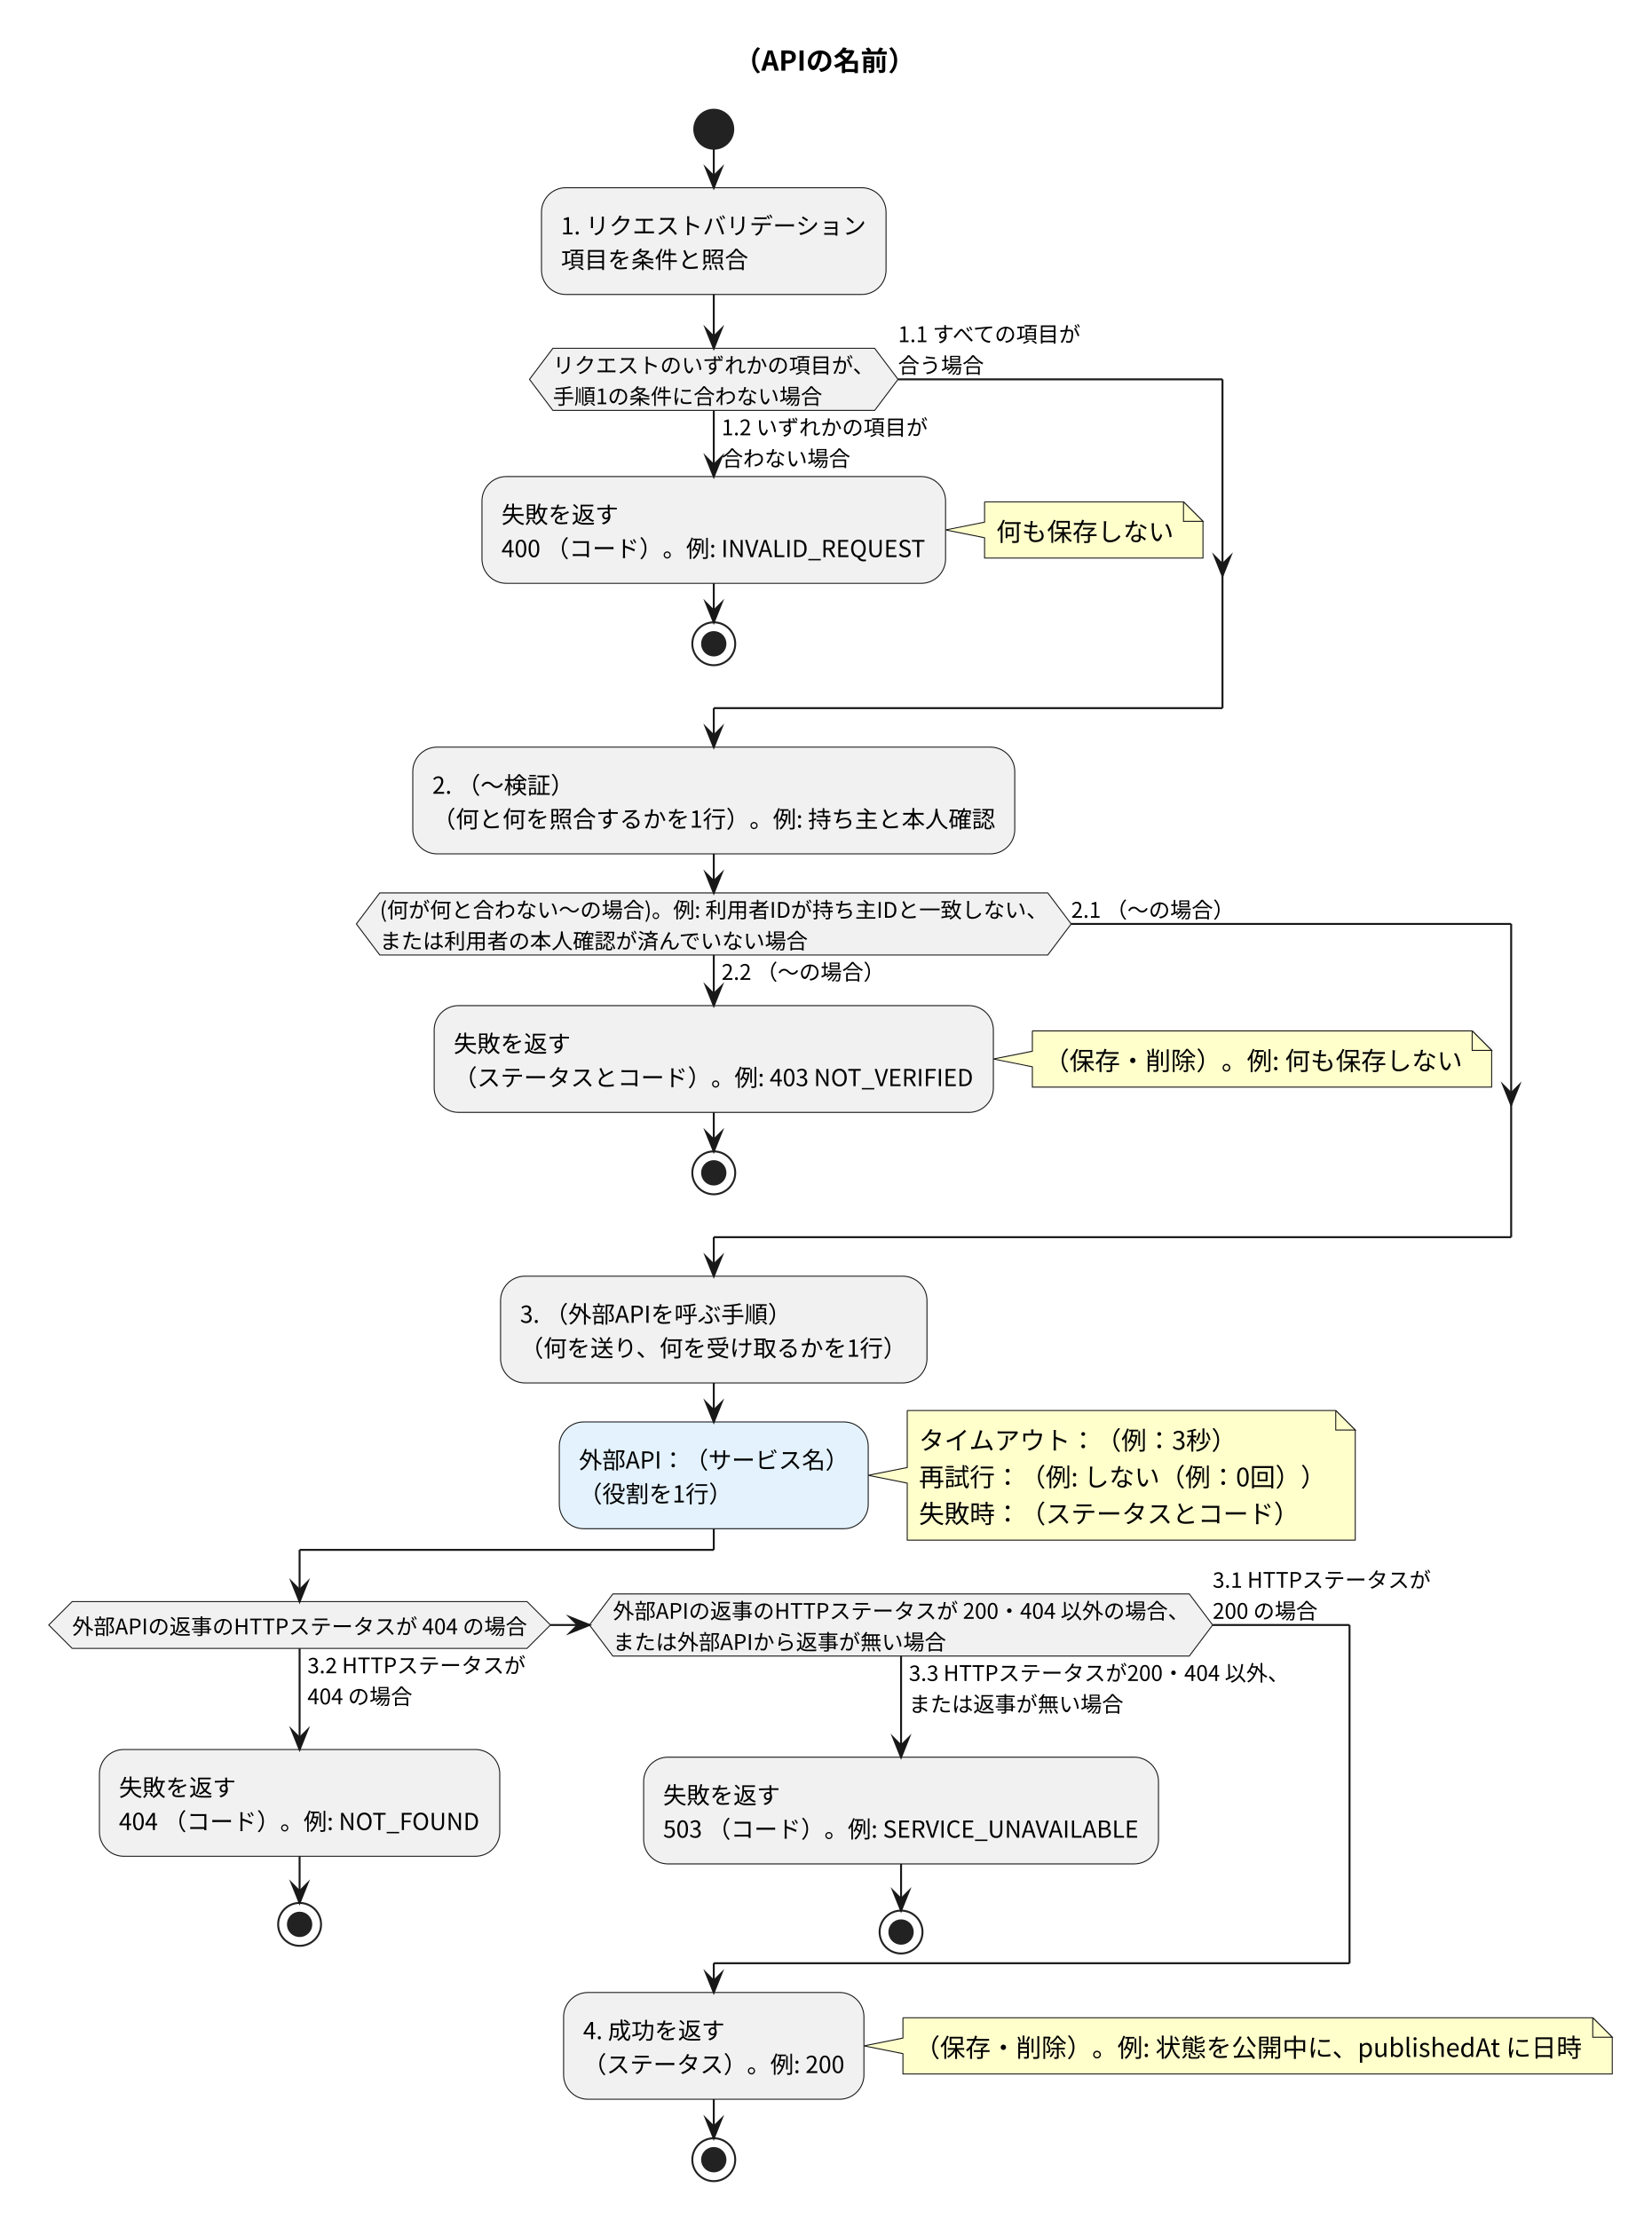
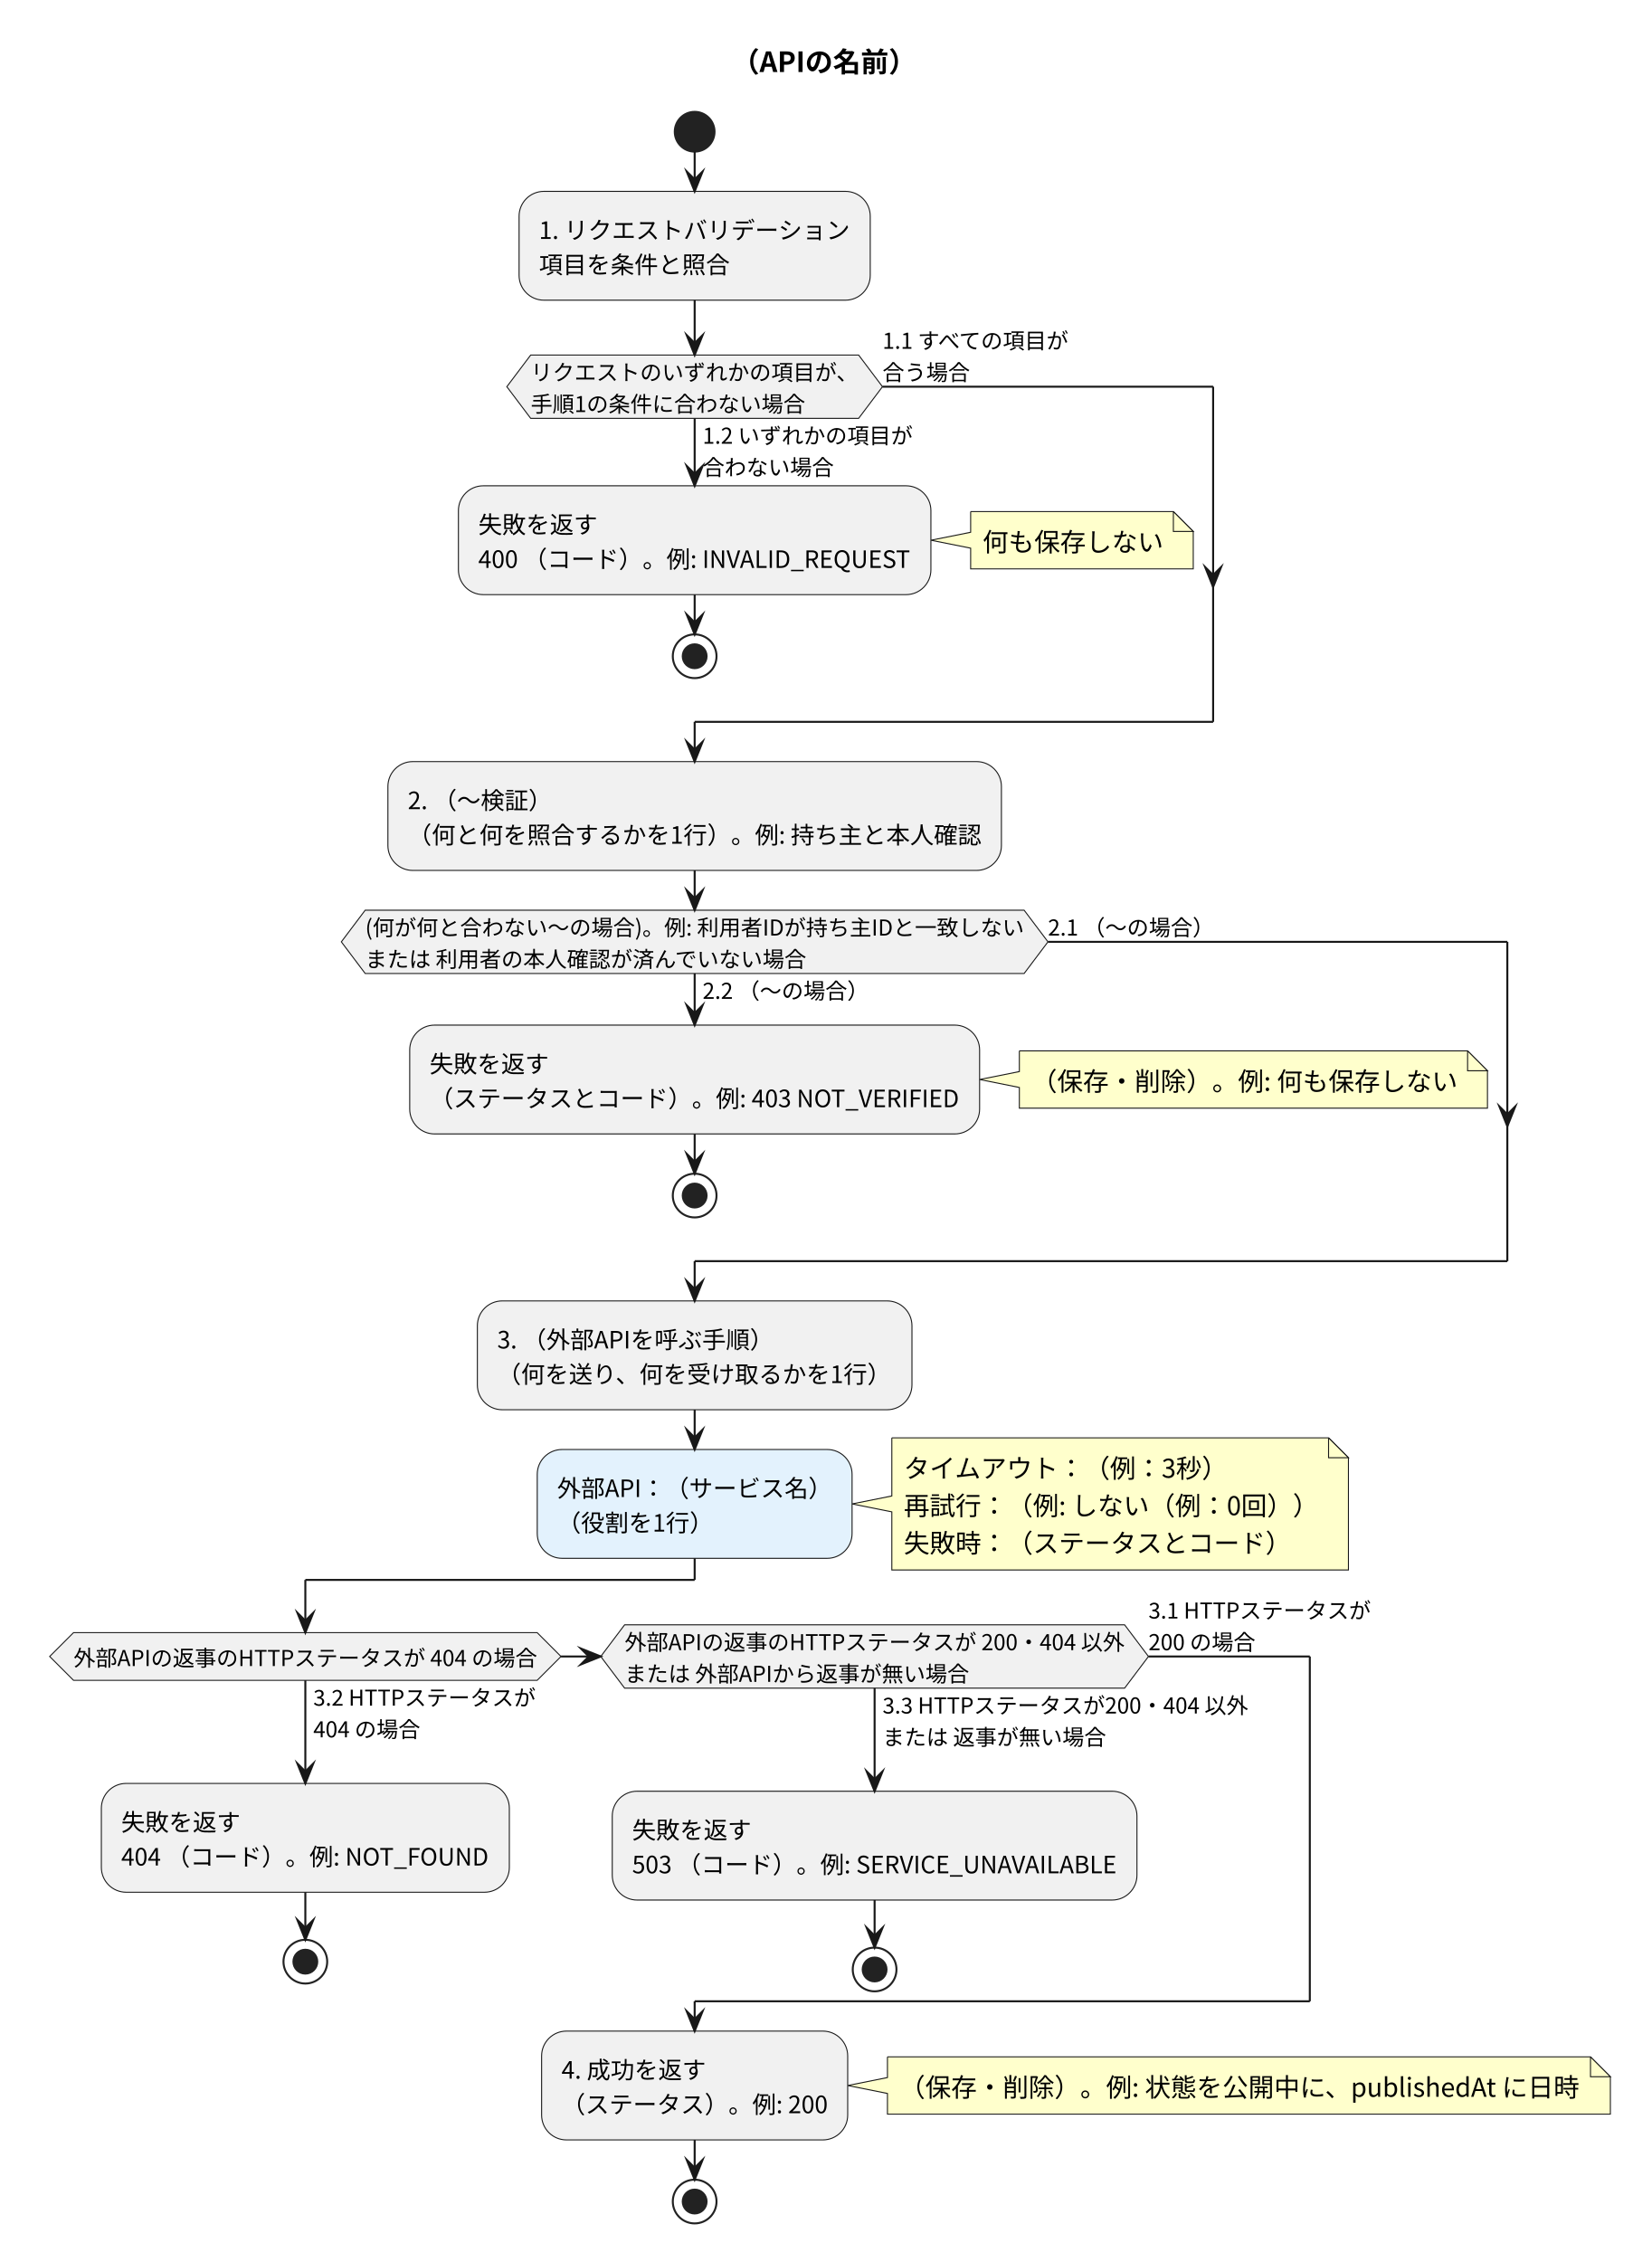
- <svg xmlns="http://www.w3.org/2000/svg" version="1.1" data-diagram-type="ACTIVITY" style="width:847px;height:1138px;background:#FFFFFF;" width="847px" height="1138px" viewBox="0 0 847 1138" zoomAndPan="magnify" preserveAspectRatio="none" contentStyleType="text/css">
+ <svg xmlns="http://www.w3.org/2000/svg" version="1.1" data-diagram-type="ACTIVITY" style="width:831px;height:1138px;background:#FFFFFF;" width="831px" height="1138px" viewBox="0 0 831 1138" zoomAndPan="magnify" preserveAspectRatio="none" contentStyleType="text/css">
  <defs />
  <g font-family="sans-serif" lengthAdjust="spacing">
    <g class="title" data-source-line="7">
-       <text x="376.408" y="36.24" fill="#000" font-size="14" textLength="92.932" font-weight="700" font-family="'Noto Sans CJK JP'">（APIの名前）</text>
+       <text x="368.158" y="36.24" fill="#000" font-size="14" textLength="92.932" font-weight="700" font-family="'Noto Sans CJK JP'">（APIの名前）</text>
    </g>
-     <ellipse cx="366.014" cy="66.272" rx="10" ry="10" fill="#222" style="stroke:#222;stroke-width:1;" />
-     <rect x="277.671" y="96.272" width="176.685" height="54.752" fill="#F1F1F1" style="stroke:#181818;stroke-width:0.5;" rx="12.5" ry="12.5" />
-     <text x="287.671" y="120.192" fill="#000" font-size="12" textLength="156.685" font-family="'Noto Sans CJK JP'">1. リクエストバリデーション</text>
-     <text x="287.671" y="137.568" fill="#000" font-size="12" textLength="96.001" font-family="'Noto Sans CJK JP'">項目を条件と照合</text>
-     <path d="M504.878,257.368 L504.878,267.78 L484.878,271.78 L504.878,275.78 L504.878,286.192 A0,0 0 0 0 504.878,286.192 L616.879,286.192 A0,0 0 0 0 616.879,286.192 L616.879,267.368 L606.879,257.368 L504.878,257.368 A0,0 0 0 0 504.878,257.368" style="stroke:#181818;stroke-width:0.5;" fill="#FFC" />
-     <path d="M606.879,257.368 L606.879,267.368 L616.879,267.368 L606.879,257.368" style="stroke:#181818;stroke-width:0.5;" fill="#FFC" />
-     <text x="510.878" y="277.448" fill="#000" font-size="13" textLength="91" font-family="'Noto Sans CJK JP'">何も保存しない</text>
-     <rect x="247.149" y="244.404" width="237.73" height="54.752" fill="#F1F1F1" style="stroke:#181818;stroke-width:0.5;" rx="12.5" ry="12.5" />
-     <text x="257.149" y="268.324" fill="#000" font-size="12" textLength="60" font-family="'Noto Sans CJK JP'">失敗を返す</text>
-     <text x="257.149" y="285.7" fill="#000" font-size="12" textLength="217.73" font-family="'Noto Sans CJK JP'">400 （コード）。例: INVALID_REQUEST</text>
-     <ellipse cx="366.014" cy="330.156" rx="11" ry="11" fill="none" style="stroke:#222;stroke-width:1;" />
-     <ellipse cx="366.014" cy="330.156" rx="6" ry="6" fill="#222" style="stroke:#222;stroke-width:1;" />
-     <polygon points="283.514,178.62,448.513,178.62,460.513,194.548,448.513,210.476,283.514,210.476,271.514,194.548,283.514,178.62" fill="#F1F1F1" style="stroke:#181818;stroke-width:0.5;stroke-linejoin:miter;stroke-miterlimit:10;" />
-     <text x="370.014" y="223.236" fill="#000" font-size="11" textLength="105.731" font-family="'Noto Sans CJK JP'">1.2 いずれかの項目が</text>
-     <text x="370.014" y="239.164" fill="#000" font-size="11" textLength="66" font-family="'Noto Sans CJK JP'">合わない場合</text>
-     <text x="283.514" y="191.38" fill="#000" font-size="11" textLength="164.999" font-family="'Noto Sans CJK JP'">リクエストのいずれかの項目が、</text>
-     <text x="283.514" y="207.308" fill="#000" font-size="11" textLength="138.104" font-family="'Noto Sans CJK JP'">手順1の条件に合わない場合</text>
-     <text x="460.513" y="175.452" fill="#000" font-size="11" textLength="94.731" font-family="'Noto Sans CJK JP'">1.1 すべての項目が</text>
-     <text x="460.513" y="191.38" fill="#000" font-size="11" textLength="44" font-family="'Noto Sans CJK JP'">合う場合</text>
-     <rect x="211.671" y="383.156" width="308.686" height="54.752" fill="#F1F1F1" style="stroke:#181818;stroke-width:0.5;" rx="12.5" ry="12.5" />
-     <text x="221.671" y="407.076" fill="#000" font-size="12" textLength="72.685" font-family="'Noto Sans CJK JP'">2. （〜検証）</text>
-     <text x="221.671" y="424.452" fill="#000" font-size="12" textLength="288.686" font-family="'Noto Sans CJK JP'">（何と何を照合するかを1行）。例: 持ち主と本人確認</text>
-     <path d="M529.383,528.692 L529.383,539.104 L509.383,543.104 L529.383,547.104 L529.383,557.516 A0,0 0 0 0 529.383,557.516 L764.909,557.516 A0,0 0 0 0 764.909,557.516 L764.909,538.692 L754.909,528.692 L529.383,528.692 A0,0 0 0 0 529.383,528.692" style="stroke:#181818;stroke-width:0.5;" fill="#FFC" />
-     <path d="M754.909,528.692 L754.909,538.692 L764.909,538.692 L754.909,528.692" style="stroke:#181818;stroke-width:0.5;" fill="#FFC" />
-     <text x="535.383" y="548.772" fill="#000" font-size="13" textLength="214.526" font-family="'Noto Sans CJK JP'">（保存・削除）。例: 何も保存しない</text>
-     <rect x="222.645" y="515.728" width="286.738" height="54.752" fill="#F1F1F1" style="stroke:#181818;stroke-width:0.5;" rx="12.5" ry="12.5" />
-     <text x="232.645" y="539.648" fill="#000" font-size="12" textLength="60" font-family="'Noto Sans CJK JP'">失敗を返す</text>
-     <text x="232.645" y="557.024" fill="#000" font-size="12" textLength="266.738" font-family="'Noto Sans CJK JP'">（ステータスとコード）。例: 403 NOT_VERIFIED</text>
-     <ellipse cx="366.014" cy="601.48" rx="11" ry="11" fill="none" style="stroke:#222;stroke-width:1;" />
-     <ellipse cx="366.014" cy="601.48" rx="6" ry="6" fill="#222" style="stroke:#222;stroke-width:1;" />
-     <polygon points="194.745,457.908,537.283,457.908,549.283,473.836,537.283,489.764,194.745,489.764,182.745,473.836,194.745,457.908" fill="#F1F1F1" style="stroke:#181818;stroke-width:0.5;stroke-linejoin:miter;stroke-miterlimit:10;" />
-     <text x="370.014" y="502.524" fill="#000" font-size="11" textLength="83.731" font-family="'Noto Sans CJK JP'">2.2 （〜の場合）</text>
-     <text x="194.745" y="470.668" fill="#000" font-size="11" textLength="342.538" font-family="'Noto Sans CJK JP'">(何が何と合わない〜の場合)。例: 利用者IDが持ち主IDと一致しない、</text>
-     <text x="194.745" y="486.596" fill="#000" font-size="11" textLength="219.998" font-family="'Noto Sans CJK JP'">または利用者の本人確認が済んでいない場合</text>
-     <text x="549.283" y="470.668" fill="#000" font-size="11" textLength="83.731" font-family="'Noto Sans CJK JP'">2.1 （〜の場合）</text>
-     <rect x="256.683" y="654.48" width="218.662" height="54.752" fill="#F1F1F1" style="stroke:#181818;stroke-width:0.5;" rx="12.5" ry="12.5" />
-     <text x="266.683" y="678.4" fill="#000" font-size="12" textLength="139.093" font-family="'Noto Sans CJK JP'">3. （外部APIを呼ぶ手順）</text>
-     <text x="266.683" y="695.776" fill="#000" font-size="12" textLength="198.662" font-family="'Noto Sans CJK JP'">（何を送り、何を受け取るかを1行）</text>
-     <path d="M465.218,723.372 L465.218,752.608 L445.218,756.608 L465.218,760.608 L465.218,789.844 A0,0 0 0 0 465.218,789.844 L694.959,789.844 A0,0 0 0 0 694.959,789.844 L694.959,733.372 L684.959,723.372 L465.218,723.372 A0,0 0 0 0 465.218,723.372" style="stroke:#181818;stroke-width:0.5;" fill="#FFC" />
-     <path d="M684.959,723.372 L684.959,733.372 L694.959,733.372 L684.959,723.372" style="stroke:#181818;stroke-width:0.5;" fill="#FFC" />
-     <text x="471.218" y="743.452" fill="#000" font-size="13" textLength="163.215" font-family="'Noto Sans CJK JP'">タイムアウト：（例：3秒）</text>
-     <text x="471.218" y="762.276" fill="#000" font-size="13" textLength="208.741" font-family="'Noto Sans CJK JP'">再試行：（例: しない（例：0回））</text>
-     <text x="471.218" y="781.1" fill="#000" font-size="13" textLength="195" font-family="'Noto Sans CJK JP'">失敗時：（ステータスとコード）</text>
-     <rect x="286.809" y="729.232" width="158.409" height="54.752" fill="#E3F2FD" style="stroke:#181818;stroke-width:0.5;" rx="12.5" ry="12.5" />
-     <text x="296.809" y="753.152" fill="#000" font-size="12" textLength="138.409" font-family="'Noto Sans CJK JP'">外部API：（サービス名）</text>
-     <text x="296.809" y="770.529" fill="#000" font-size="12" textLength="78.661" font-family="'Noto Sans CJK JP'">（役割を1行）</text>
+     <ellipse cx="349.514" cy="66.272" rx="10" ry="10" fill="#222" style="stroke:#222;stroke-width:1;" />
+     <rect x="261.171" y="96.272" width="176.685" height="54.752" fill="#F1F1F1" style="stroke:#181818;stroke-width:0.5;" rx="12.5" ry="12.5" />
+     <text x="271.171" y="120.192" fill="#000" font-size="12" textLength="156.685" font-family="'Noto Sans CJK JP'">1. リクエストバリデーション</text>
+     <text x="271.171" y="137.568" fill="#000" font-size="12" textLength="96.001" font-family="'Noto Sans CJK JP'">項目を条件と照合</text>
+     <path d="M488.379,257.368 L488.379,267.78 L468.379,271.78 L488.379,275.78 L488.379,286.192 A0,0 0 0 0 488.379,286.192 L600.379,286.192 A0,0 0 0 0 600.379,286.192 L600.379,267.368 L590.379,257.368 L488.379,257.368 A0,0 0 0 0 488.379,257.368" style="stroke:#181818;stroke-width:0.5;" fill="#FFC" />
+     <path d="M590.379,257.368 L590.379,267.368 L600.379,267.368 L590.379,257.368" style="stroke:#181818;stroke-width:0.5;" fill="#FFC" />
+     <text x="494.379" y="277.448" fill="#000" font-size="13" textLength="91" font-family="'Noto Sans CJK JP'">何も保存しない</text>
+     <rect x="230.649" y="244.404" width="237.73" height="54.752" fill="#F1F1F1" style="stroke:#181818;stroke-width:0.5;" rx="12.5" ry="12.5" />
+     <text x="240.649" y="268.324" fill="#000" font-size="12" textLength="60" font-family="'Noto Sans CJK JP'">失敗を返す</text>
+     <text x="240.649" y="285.7" fill="#000" font-size="12" textLength="217.73" font-family="'Noto Sans CJK JP'">400 （コード）。例: INVALID_REQUEST</text>
+     <ellipse cx="349.514" cy="330.156" rx="11" ry="11" fill="none" style="stroke:#222;stroke-width:1;" />
+     <ellipse cx="349.514" cy="330.156" rx="6" ry="6" fill="#222" style="stroke:#222;stroke-width:1;" />
+     <polygon points="267.014,178.62,432.013,178.62,444.013,194.548,432.013,210.476,267.014,210.476,255.014,194.548,267.014,178.62" fill="#F1F1F1" style="stroke:#181818;stroke-width:0.5;stroke-linejoin:miter;stroke-miterlimit:10;" />
+     <text x="353.514" y="223.236" fill="#000" font-size="11" textLength="105.731" font-family="'Noto Sans CJK JP'">1.2 いずれかの項目が</text>
+     <text x="353.514" y="239.164" fill="#000" font-size="11" textLength="66" font-family="'Noto Sans CJK JP'">合わない場合</text>
+     <text x="267.014" y="191.38" fill="#000" font-size="11" textLength="164.999" font-family="'Noto Sans CJK JP'">リクエストのいずれかの項目が、</text>
+     <text x="267.014" y="207.308" fill="#000" font-size="11" textLength="138.104" font-family="'Noto Sans CJK JP'">手順1の条件に合わない場合</text>
+     <text x="444.013" y="175.452" fill="#000" font-size="11" textLength="94.731" font-family="'Noto Sans CJK JP'">1.1 すべての項目が</text>
+     <text x="444.013" y="191.38" fill="#000" font-size="11" textLength="44" font-family="'Noto Sans CJK JP'">合う場合</text>
+     <rect x="195.171" y="383.156" width="308.686" height="54.752" fill="#F1F1F1" style="stroke:#181818;stroke-width:0.5;" rx="12.5" ry="12.5" />
+     <text x="205.171" y="407.076" fill="#000" font-size="12" textLength="72.685" font-family="'Noto Sans CJK JP'">2. （〜検証）</text>
+     <text x="205.171" y="424.452" fill="#000" font-size="12" textLength="288.686" font-family="'Noto Sans CJK JP'">（何と何を照合するかを1行）。例: 持ち主と本人確認</text>
+     <path d="M512.883,528.692 L512.883,539.104 L492.883,543.104 L512.883,547.104 L512.883,557.516 A0,0 0 0 0 512.883,557.516 L748.409,557.516 A0,0 0 0 0 748.409,557.516 L748.409,538.692 L738.409,528.692 L512.883,528.692 A0,0 0 0 0 512.883,528.692" style="stroke:#181818;stroke-width:0.5;" fill="#FFC" />
+     <path d="M738.409,528.692 L738.409,538.692 L748.409,538.692 L738.409,528.692" style="stroke:#181818;stroke-width:0.5;" fill="#FFC" />
+     <text x="518.883" y="548.772" fill="#000" font-size="13" textLength="214.526" font-family="'Noto Sans CJK JP'">（保存・削除）。例: 何も保存しない</text>
+     <rect x="206.145" y="515.728" width="286.738" height="54.752" fill="#F1F1F1" style="stroke:#181818;stroke-width:0.5;" rx="12.5" ry="12.5" />
+     <text x="216.145" y="539.648" fill="#000" font-size="12" textLength="60" font-family="'Noto Sans CJK JP'">失敗を返す</text>
+     <text x="216.145" y="557.024" fill="#000" font-size="12" textLength="266.738" font-family="'Noto Sans CJK JP'">（ステータスとコード）。例: 403 NOT_VERIFIED</text>
+     <ellipse cx="349.514" cy="601.48" rx="11" ry="11" fill="none" style="stroke:#222;stroke-width:1;" />
+     <ellipse cx="349.514" cy="601.48" rx="6" ry="6" fill="#222" style="stroke:#222;stroke-width:1;" />
+     <polygon points="183.745,457.908,515.283,457.908,527.283,473.836,515.283,489.764,183.745,489.764,171.745,473.836,183.745,457.908" fill="#F1F1F1" style="stroke:#181818;stroke-width:0.5;stroke-linejoin:miter;stroke-miterlimit:10;" />
+     <text x="353.514" y="502.524" fill="#000" font-size="11" textLength="83.731" font-family="'Noto Sans CJK JP'">2.2 （〜の場合）</text>
+     <text x="183.745" y="470.668" fill="#000" font-size="11" textLength="331.538" font-family="'Noto Sans CJK JP'">(何が何と合わない〜の場合)。例: 利用者IDが持ち主IDと一致しない</text>
+     <text x="183.745" y="486.596" fill="#000" font-size="11" textLength="222.462" font-family="'Noto Sans CJK JP'">または 利用者の本人確認が済んでいない場合</text>
+     <text x="527.283" y="470.668" fill="#000" font-size="11" textLength="83.731" font-family="'Noto Sans CJK JP'">2.1 （〜の場合）</text>
+     <rect x="240.183" y="654.48" width="218.662" height="54.752" fill="#F1F1F1" style="stroke:#181818;stroke-width:0.5;" rx="12.5" ry="12.5" />
+     <text x="250.183" y="678.4" fill="#000" font-size="12" textLength="139.093" font-family="'Noto Sans CJK JP'">3. （外部APIを呼ぶ手順）</text>
+     <text x="250.183" y="695.776" fill="#000" font-size="12" textLength="198.662" font-family="'Noto Sans CJK JP'">（何を送り、何を受け取るかを1行）</text>
+     <path d="M448.718,723.372 L448.718,752.608 L428.718,756.608 L448.718,760.608 L448.718,789.844 A0,0 0 0 0 448.718,789.844 L678.46,789.844 A0,0 0 0 0 678.46,789.844 L678.46,733.372 L668.46,723.372 L448.718,723.372 A0,0 0 0 0 448.718,723.372" style="stroke:#181818;stroke-width:0.5;" fill="#FFC" />
+     <path d="M668.46,723.372 L668.46,733.372 L678.46,733.372 L668.46,723.372" style="stroke:#181818;stroke-width:0.5;" fill="#FFC" />
+     <text x="454.718" y="743.452" fill="#000" font-size="13" textLength="163.215" font-family="'Noto Sans CJK JP'">タイムアウト：（例：3秒）</text>
+     <text x="454.718" y="762.276" fill="#000" font-size="13" textLength="208.741" font-family="'Noto Sans CJK JP'">再試行：（例: しない（例：0回））</text>
+     <text x="454.718" y="781.1" fill="#000" font-size="13" textLength="195" font-family="'Noto Sans CJK JP'">失敗時：（ステータスとコード）</text>
+     <rect x="270.309" y="729.232" width="158.409" height="54.752" fill="#E3F2FD" style="stroke:#181818;stroke-width:0.5;" rx="12.5" ry="12.5" />
+     <text x="280.309" y="753.152" fill="#000" font-size="12" textLength="138.409" font-family="'Noto Sans CJK JP'">外部API：（サービス名）</text>
+     <text x="280.309" y="770.529" fill="#000" font-size="12" textLength="78.661" font-family="'Noto Sans CJK JP'">（役割を1行）</text>
    <polygon points="37,821.368,270.264,821.368,282.264,833.368,270.264,845.368,37,845.368,25,833.368,37,821.368" fill="#F1F1F1" style="stroke:#181818;stroke-width:0.5;stroke-linejoin:miter;stroke-miterlimit:10;" />
    <text x="157.632" y="858.128" fill="#000" font-size="11" textLength="111.88" font-family="'Noto Sans CJK JP'">3.2 HTTPステータスが</text>
    <text x="157.632" y="874.056" fill="#000" font-size="11" textLength="53.779" font-family="'Noto Sans CJK JP'">404 の場合</text>
    <text x="37" y="838.164" fill="#000" font-size="11" textLength="233.264" font-family="'Noto Sans CJK JP'">外部APIの返事のHTTPステータスが 404 の場合</text>
    <rect x="50.991" y="897.224" width="205.281" height="54.752" fill="#F1F1F1" style="stroke:#181818;stroke-width:0.5;" rx="12.5" ry="12.5" />
    <text x="60.991" y="921.144" fill="#000" font-size="12" textLength="60" font-family="'Noto Sans CJK JP'">失敗を返す</text>
    <text x="60.991" y="938.52" fill="#000" font-size="12" textLength="185.281" font-family="'Noto Sans CJK JP'">404 （コード）。例: NOT_FOUND</text>
    <ellipse cx="153.632" cy="986.904" rx="11" ry="11" fill="none" style="stroke:#222;stroke-width:1;" />
    <ellipse cx="153.632" cy="986.904" rx="6" ry="6" fill="#222" style="stroke:#222;stroke-width:1;" />
-     <polygon points="314.264,817.44,609.843,817.44,621.843,833.368,609.843,849.296,314.264,849.296,302.264,833.368,314.264,817.44" fill="#F1F1F1" style="stroke:#181818;stroke-width:0.5;stroke-linejoin:miter;stroke-miterlimit:10;" />
-     <text x="466.054" y="862.056" fill="#000" font-size="11" textLength="194.974" font-family="'Noto Sans CJK JP'">3.3 HTTPステータスが200・404 以外、</text>
-     <text x="466.054" y="877.984" fill="#000" font-size="11" textLength="109.999" font-family="'Noto Sans CJK JP'">または返事が無い場合</text>
-     <text x="314.264" y="830.2" fill="#000" font-size="11" textLength="295.579" font-family="'Noto Sans CJK JP'">外部APIの返事のHTTPステータスが 200・404 以外の場合、</text>
-     <text x="314.264" y="846.128" fill="#000" font-size="11" textLength="170.873" font-family="'Noto Sans CJK JP'">または外部APIから返事が無い場合</text>
-     <text x="621.843" y="814.272" fill="#000" font-size="11" textLength="111.88" font-family="'Noto Sans CJK JP'">3.1 HTTPステータスが</text>
-     <text x="621.843" y="830.2" fill="#000" font-size="11" textLength="53.779" font-family="'Noto Sans CJK JP'">200 の場合</text>
-     <rect x="330.055" y="901.152" width="263.998" height="54.752" fill="#F1F1F1" style="stroke:#181818;stroke-width:0.5;" rx="12.5" ry="12.5" />
-     <text x="340.055" y="925.072" fill="#000" font-size="12" textLength="60" font-family="'Noto Sans CJK JP'">失敗を返す</text>
-     <text x="340.055" y="942.448" fill="#000" font-size="12" textLength="243.998" font-family="'Noto Sans CJK JP'">503 （コード）。例: SERVICE_UNAVAILABLE</text>
-     <ellipse cx="462.054" cy="990.832" rx="11" ry="11" fill="none" style="stroke:#222;stroke-width:1;" />
-     <ellipse cx="462.054" cy="990.832" rx="6" ry="6" fill="#222" style="stroke:#222;stroke-width:1;" />
-     <path d="M463.016,1034.796 L463.016,1045.208 L443.016,1049.208 L463.016,1053.208 L463.016,1063.62 A0,0 0 0 0 463.016,1063.62 L826.748,1063.62 A0,0 0 0 0 826.748,1063.62 L826.748,1044.796 L816.748,1034.796 L463.016,1034.796 A0,0 0 0 0 463.016,1034.796" style="stroke:#181818;stroke-width:0.5;" fill="#FFC" />
-     <path d="M816.748,1034.796 L816.748,1044.796 L826.748,1044.796 L816.748,1034.796" style="stroke:#181818;stroke-width:0.5;" fill="#FFC" />
-     <text x="469.016" y="1054.876" fill="#000" font-size="13" textLength="342.732" font-family="'Noto Sans CJK JP'">（保存・削除）。例: 状態を公開中に、publishedAt に日時</text>
-     <rect x="289.011" y="1021.832" width="154.005" height="54.752" fill="#F1F1F1" style="stroke:#181818;stroke-width:0.5;" rx="12.5" ry="12.5" />
-     <text x="299.011" y="1045.752" fill="#000" font-size="12" textLength="72.685" font-family="'Noto Sans CJK JP'">4. 成功を返す</text>
-     <text x="299.011" y="1063.128" fill="#000" font-size="12" textLength="134.005" font-family="'Noto Sans CJK JP'">（ステータス）。例: 200</text>
-     <ellipse cx="366.014" cy="1107.584" rx="11" ry="11" fill="none" style="stroke:#222;stroke-width:1;" />
-     <ellipse cx="366.014" cy="1107.584" rx="6" ry="6" fill="#222" style="stroke:#222;stroke-width:1;" />
-     <line x1="366.014" y1="76.272" x2="366.014" y2="96.272" style="stroke:#181818;stroke-width:1;" />
-     <polygon points="362.014,86.272,366.014,96.272,370.014,86.272,366.014,90.272" fill="#181818" style="stroke:#181818;stroke-width:1;stroke-linejoin:miter;stroke-miterlimit:10;" />
-     <line x1="366.014" y1="299.156" x2="366.014" y2="319.156" style="stroke:#181818;stroke-width:1;" />
-     <polygon points="362.014,309.156,366.014,319.156,370.014,309.156,366.014,313.156" fill="#181818" style="stroke:#181818;stroke-width:1;stroke-linejoin:miter;stroke-miterlimit:10;" />
-     <line x1="366.014" y1="210.476" x2="366.014" y2="244.404" style="stroke:#181818;stroke-width:1;" />
-     <polygon points="362.014,234.404,366.014,244.404,370.014,234.404,366.014,238.404" fill="#181818" style="stroke:#181818;stroke-width:1;stroke-linejoin:miter;stroke-miterlimit:10;" />
-     <line x1="460.513" y1="194.548" x2="626.879" y2="194.548" style="stroke:#181818;stroke-width:1;" />
-     <polygon points="622.879,285.316,626.879,295.316,630.879,285.316,626.879,289.316" fill="#181818" style="stroke:#181818;stroke-width:1;stroke-linejoin:miter;stroke-miterlimit:10;" />
-     <line x1="626.879" y1="194.548" x2="626.879" y2="363.156" style="stroke:#181818;stroke-width:1;" />
-     <line x1="626.879" y1="363.156" x2="366.014" y2="363.156" style="stroke:#181818;stroke-width:1;" />
-     <line x1="366.014" y1="363.156" x2="366.014" y2="383.156" style="stroke:#181818;stroke-width:1;" />
-     <polygon points="362.014,373.156,366.014,383.156,370.014,373.156,366.014,377.156" fill="#181818" style="stroke:#181818;stroke-width:1;stroke-linejoin:miter;stroke-miterlimit:10;" />
-     <line x1="366.014" y1="151.024" x2="366.014" y2="178.62" style="stroke:#181818;stroke-width:1;" />
-     <polygon points="362.014,168.62,366.014,178.62,370.014,168.62,366.014,172.62" fill="#181818" style="stroke:#181818;stroke-width:1;stroke-linejoin:miter;stroke-miterlimit:10;" />
-     <line x1="366.014" y1="570.48" x2="366.014" y2="590.48" style="stroke:#181818;stroke-width:1;" />
-     <polygon points="362.014,580.48,366.014,590.48,370.014,580.48,366.014,584.48" fill="#181818" style="stroke:#181818;stroke-width:1;stroke-linejoin:miter;stroke-miterlimit:10;" />
-     <line x1="366.014" y1="489.764" x2="366.014" y2="515.728" style="stroke:#181818;stroke-width:1;" />
-     <polygon points="362.014,505.728,366.014,515.728,370.014,505.728,366.014,509.728" fill="#181818" style="stroke:#181818;stroke-width:1;stroke-linejoin:miter;stroke-miterlimit:10;" />
-     <line x1="549.283" y1="473.836" x2="774.909" y2="473.836" style="stroke:#181818;stroke-width:1;" />
-     <polygon points="770.909,556.64,774.909,566.64,778.909,556.64,774.909,560.64" fill="#181818" style="stroke:#181818;stroke-width:1;stroke-linejoin:miter;stroke-miterlimit:10;" />
-     <line x1="774.909" y1="473.836" x2="774.909" y2="634.48" style="stroke:#181818;stroke-width:1;" />
-     <line x1="774.909" y1="634.48" x2="366.014" y2="634.48" style="stroke:#181818;stroke-width:1;" />
-     <line x1="366.014" y1="634.48" x2="366.014" y2="654.48" style="stroke:#181818;stroke-width:1;" />
-     <polygon points="362.014,644.48,366.014,654.48,370.014,644.48,366.014,648.48" fill="#181818" style="stroke:#181818;stroke-width:1;stroke-linejoin:miter;stroke-miterlimit:10;" />
-     <line x1="366.014" y1="437.908" x2="366.014" y2="457.908" style="stroke:#181818;stroke-width:1;" />
-     <polygon points="362.014,447.908,366.014,457.908,370.014,447.908,366.014,451.908" fill="#181818" style="stroke:#181818;stroke-width:1;stroke-linejoin:miter;stroke-miterlimit:10;" />
-     <line x1="366.014" y1="709.232" x2="366.014" y2="729.232" style="stroke:#181818;stroke-width:1;" />
-     <polygon points="362.014,719.232,366.014,729.232,370.014,719.232,366.014,723.232" fill="#181818" style="stroke:#181818;stroke-width:1;stroke-linejoin:miter;stroke-miterlimit:10;" />
+     <polygon points="314.264,817.44,565.844,817.44,577.844,833.368,565.844,849.296,314.264,849.296,302.264,833.368,314.264,817.44" fill="#F1F1F1" style="stroke:#181818;stroke-width:0.5;stroke-linejoin:miter;stroke-miterlimit:10;" />
+     <text x="444.054" y="862.056" fill="#000" font-size="11" textLength="183.974" font-family="'Noto Sans CJK JP'">3.3 HTTPステータスが200・404 以外</text>
+     <text x="444.054" y="877.984" fill="#000" font-size="11" textLength="112.463" font-family="'Noto Sans CJK JP'">または 返事が無い場合</text>
+     <text x="314.264" y="830.2" fill="#000" font-size="11" textLength="251.579" font-family="'Noto Sans CJK JP'">外部APIの返事のHTTPステータスが 200・404 以外</text>
+     <text x="314.264" y="846.128" fill="#000" font-size="11" textLength="173.337" font-family="'Noto Sans CJK JP'">または 外部APIから返事が無い場合</text>
+     <text x="577.844" y="814.272" fill="#000" font-size="11" textLength="111.88" font-family="'Noto Sans CJK JP'">3.1 HTTPステータスが</text>
+     <text x="577.844" y="830.2" fill="#000" font-size="11" textLength="53.779" font-family="'Noto Sans CJK JP'">200 の場合</text>
+     <rect x="308.055" y="901.152" width="263.998" height="54.752" fill="#F1F1F1" style="stroke:#181818;stroke-width:0.5;" rx="12.5" ry="12.5" />
+     <text x="318.055" y="925.072" fill="#000" font-size="12" textLength="60" font-family="'Noto Sans CJK JP'">失敗を返す</text>
+     <text x="318.055" y="942.448" fill="#000" font-size="12" textLength="243.998" font-family="'Noto Sans CJK JP'">503 （コード）。例: SERVICE_UNAVAILABLE</text>
+     <ellipse cx="440.054" cy="990.832" rx="11" ry="11" fill="none" style="stroke:#222;stroke-width:1;" />
+     <ellipse cx="440.054" cy="990.832" rx="6" ry="6" fill="#222" style="stroke:#222;stroke-width:1;" />
+     <path d="M446.516,1034.796 L446.516,1045.208 L426.516,1049.208 L446.516,1053.208 L446.516,1063.62 A0,0 0 0 0 446.516,1063.62 L810.249,1063.62 A0,0 0 0 0 810.249,1063.62 L810.249,1044.796 L800.249,1034.796 L446.516,1034.796 A0,0 0 0 0 446.516,1034.796" style="stroke:#181818;stroke-width:0.5;" fill="#FFC" />
+     <path d="M800.249,1034.796 L800.249,1044.796 L810.249,1044.796 L800.249,1034.796" style="stroke:#181818;stroke-width:0.5;" fill="#FFC" />
+     <text x="452.516" y="1054.876" fill="#000" font-size="13" textLength="342.732" font-family="'Noto Sans CJK JP'">（保存・削除）。例: 状態を公開中に、publishedAt に日時</text>
+     <rect x="272.511" y="1021.832" width="154.005" height="54.752" fill="#F1F1F1" style="stroke:#181818;stroke-width:0.5;" rx="12.5" ry="12.5" />
+     <text x="282.511" y="1045.752" fill="#000" font-size="12" textLength="72.685" font-family="'Noto Sans CJK JP'">4. 成功を返す</text>
+     <text x="282.511" y="1063.128" fill="#000" font-size="12" textLength="134.005" font-family="'Noto Sans CJK JP'">（ステータス）。例: 200</text>
+     <ellipse cx="349.514" cy="1107.584" rx="11" ry="11" fill="none" style="stroke:#222;stroke-width:1;" />
+     <ellipse cx="349.514" cy="1107.584" rx="6" ry="6" fill="#222" style="stroke:#222;stroke-width:1;" />
+     <line x1="349.514" y1="76.272" x2="349.514" y2="96.272" style="stroke:#181818;stroke-width:1;" />
+     <polygon points="345.514,86.272,349.514,96.272,353.514,86.272,349.514,90.272" fill="#181818" style="stroke:#181818;stroke-width:1;stroke-linejoin:miter;stroke-miterlimit:10;" />
+     <line x1="349.514" y1="299.156" x2="349.514" y2="319.156" style="stroke:#181818;stroke-width:1;" />
+     <polygon points="345.514,309.156,349.514,319.156,353.514,309.156,349.514,313.156" fill="#181818" style="stroke:#181818;stroke-width:1;stroke-linejoin:miter;stroke-miterlimit:10;" />
+     <line x1="349.514" y1="210.476" x2="349.514" y2="244.404" style="stroke:#181818;stroke-width:1;" />
+     <polygon points="345.514,234.404,349.514,244.404,353.514,234.404,349.514,238.404" fill="#181818" style="stroke:#181818;stroke-width:1;stroke-linejoin:miter;stroke-miterlimit:10;" />
+     <line x1="444.013" y1="194.548" x2="610.379" y2="194.548" style="stroke:#181818;stroke-width:1;" />
+     <polygon points="606.379,285.316,610.379,295.316,614.379,285.316,610.379,289.316" fill="#181818" style="stroke:#181818;stroke-width:1;stroke-linejoin:miter;stroke-miterlimit:10;" />
+     <line x1="610.379" y1="194.548" x2="610.379" y2="363.156" style="stroke:#181818;stroke-width:1;" />
+     <line x1="610.379" y1="363.156" x2="349.514" y2="363.156" style="stroke:#181818;stroke-width:1;" />
+     <line x1="349.514" y1="363.156" x2="349.514" y2="383.156" style="stroke:#181818;stroke-width:1;" />
+     <polygon points="345.514,373.156,349.514,383.156,353.514,373.156,349.514,377.156" fill="#181818" style="stroke:#181818;stroke-width:1;stroke-linejoin:miter;stroke-miterlimit:10;" />
+     <line x1="349.514" y1="151.024" x2="349.514" y2="178.62" style="stroke:#181818;stroke-width:1;" />
+     <polygon points="345.514,168.62,349.514,178.62,353.514,168.62,349.514,172.62" fill="#181818" style="stroke:#181818;stroke-width:1;stroke-linejoin:miter;stroke-miterlimit:10;" />
+     <line x1="349.514" y1="570.48" x2="349.514" y2="590.48" style="stroke:#181818;stroke-width:1;" />
+     <polygon points="345.514,580.48,349.514,590.48,353.514,580.48,349.514,584.48" fill="#181818" style="stroke:#181818;stroke-width:1;stroke-linejoin:miter;stroke-miterlimit:10;" />
+     <line x1="349.514" y1="489.764" x2="349.514" y2="515.728" style="stroke:#181818;stroke-width:1;" />
+     <polygon points="345.514,505.728,349.514,515.728,353.514,505.728,349.514,509.728" fill="#181818" style="stroke:#181818;stroke-width:1;stroke-linejoin:miter;stroke-miterlimit:10;" />
+     <line x1="527.283" y1="473.836" x2="758.409" y2="473.836" style="stroke:#181818;stroke-width:1;" />
+     <polygon points="754.409,556.64,758.409,566.64,762.409,556.64,758.409,560.64" fill="#181818" style="stroke:#181818;stroke-width:1;stroke-linejoin:miter;stroke-miterlimit:10;" />
+     <line x1="758.409" y1="473.836" x2="758.409" y2="634.48" style="stroke:#181818;stroke-width:1;" />
+     <line x1="758.409" y1="634.48" x2="349.514" y2="634.48" style="stroke:#181818;stroke-width:1;" />
+     <line x1="349.514" y1="634.48" x2="349.514" y2="654.48" style="stroke:#181818;stroke-width:1;" />
+     <polygon points="345.514,644.48,349.514,654.48,353.514,644.48,349.514,648.48" fill="#181818" style="stroke:#181818;stroke-width:1;stroke-linejoin:miter;stroke-miterlimit:10;" />
+     <line x1="349.514" y1="437.908" x2="349.514" y2="457.908" style="stroke:#181818;stroke-width:1;" />
+     <polygon points="345.514,447.908,349.514,457.908,353.514,447.908,349.514,451.908" fill="#181818" style="stroke:#181818;stroke-width:1;stroke-linejoin:miter;stroke-miterlimit:10;" />
+     <line x1="349.514" y1="709.232" x2="349.514" y2="729.232" style="stroke:#181818;stroke-width:1;" />
+     <polygon points="345.514,719.232,349.514,729.232,353.514,719.232,349.514,723.232" fill="#181818" style="stroke:#181818;stroke-width:1;stroke-linejoin:miter;stroke-miterlimit:10;" />
    <line x1="153.632" y1="951.976" x2="153.632" y2="975.904" style="stroke:#181818;stroke-width:1;" />
    <polygon points="149.632,965.904,153.632,975.904,157.632,965.904,153.632,969.904" fill="#181818" style="stroke:#181818;stroke-width:1;stroke-linejoin:miter;stroke-miterlimit:10;" />
-     <line x1="462.054" y1="955.904" x2="462.054" y2="979.832" style="stroke:#181818;stroke-width:1;" />
-     <polygon points="458.054,969.832,462.054,979.832,466.054,969.832,462.054,973.832" fill="#181818" style="stroke:#181818;stroke-width:1;stroke-linejoin:miter;stroke-miterlimit:10;" />
+     <line x1="440.054" y1="955.904" x2="440.054" y2="979.832" style="stroke:#181818;stroke-width:1;" />
+     <polygon points="436.054,969.832,440.054,979.832,444.054,969.832,440.054,973.832" fill="#181818" style="stroke:#181818;stroke-width:1;stroke-linejoin:miter;stroke-miterlimit:10;" />
    <line x1="153.632" y1="845.368" x2="153.632" y2="897.224" style="stroke:#181818;stroke-width:1;" />
    <polygon points="149.632,887.224,153.632,897.224,157.632,887.224,153.632,891.224" fill="#181818" style="stroke:#181818;stroke-width:1;stroke-linejoin:miter;stroke-miterlimit:10;" />
-     <line x1="462.054" y1="849.296" x2="462.054" y2="901.152" style="stroke:#181818;stroke-width:1;" />
-     <polygon points="458.054,891.152,462.054,901.152,466.054,891.152,462.054,895.152" fill="#181818" style="stroke:#181818;stroke-width:1;stroke-linejoin:miter;stroke-miterlimit:10;" />
+     <line x1="440.054" y1="849.296" x2="440.054" y2="901.152" style="stroke:#181818;stroke-width:1;" />
+     <polygon points="436.054,891.152,440.054,901.152,444.054,891.152,440.054,895.152" fill="#181818" style="stroke:#181818;stroke-width:1;stroke-linejoin:miter;stroke-miterlimit:10;" />
    <line x1="282.264" y1="833.368" x2="302.264" y2="833.368" style="stroke:#181818;stroke-width:1;" />
    <polygon points="292.264,829.368,302.264,833.368,292.264,837.368,296.264,833.368" fill="#181818" style="stroke:#181818;stroke-width:1;stroke-linejoin:miter;stroke-miterlimit:10;" />
-     <line x1="366.014" y1="783.985" x2="366.014" y2="794.844" style="stroke:#181818;stroke-width:1;" />
-     <line x1="366.014" y1="794.844" x2="153.632" y2="794.844" style="stroke:#181818;stroke-width:1;" />
+     <line x1="349.514" y1="783.985" x2="349.514" y2="794.844" style="stroke:#181818;stroke-width:1;" />
+     <line x1="349.514" y1="794.844" x2="153.632" y2="794.844" style="stroke:#181818;stroke-width:1;" />
    <line x1="153.632" y1="794.844" x2="153.632" y2="821.368" style="stroke:#181818;stroke-width:1;" />
    <polygon points="149.632,811.368,153.632,821.368,157.632,811.368,153.632,815.368" fill="#181818" style="stroke:#181818;stroke-width:1;stroke-linejoin:miter;stroke-miterlimit:10;" />
-     <line x1="621.843" y1="833.368" x2="692.027" y2="833.368" style="stroke:#181818;stroke-width:1;" />
-     <line x1="692.027" y1="833.368" x2="692.027" y2="1006.832" style="stroke:#181818;stroke-width:1;" />
-     <line x1="692.027" y1="1006.832" x2="366.014" y2="1006.832" style="stroke:#181818;stroke-width:1;" />
-     <line x1="366.014" y1="1006.832" x2="366.014" y2="1021.832" style="stroke:#181818;stroke-width:1;" />
-     <polygon points="362.014,1011.832,366.014,1021.832,370.014,1011.832,366.014,1015.832" fill="#181818" style="stroke:#181818;stroke-width:1;stroke-linejoin:miter;stroke-miterlimit:10;" />
-     <line x1="366.014" y1="1076.584" x2="366.014" y2="1096.584" style="stroke:#181818;stroke-width:1;" />
-     <polygon points="362.014,1086.584,366.014,1096.584,370.014,1086.584,366.014,1090.584" fill="#181818" style="stroke:#181818;stroke-width:1;stroke-linejoin:miter;stroke-miterlimit:10;" />
+     <line x1="577.844" y1="833.368" x2="659.028" y2="833.368" style="stroke:#181818;stroke-width:1;" />
+     <line x1="659.028" y1="833.368" x2="659.028" y2="1006.832" style="stroke:#181818;stroke-width:1;" />
+     <line x1="659.028" y1="1006.832" x2="349.514" y2="1006.832" style="stroke:#181818;stroke-width:1;" />
+     <line x1="349.514" y1="1006.832" x2="349.514" y2="1021.832" style="stroke:#181818;stroke-width:1;" />
+     <polygon points="345.514,1011.832,349.514,1021.832,353.514,1011.832,349.514,1015.832" fill="#181818" style="stroke:#181818;stroke-width:1;stroke-linejoin:miter;stroke-miterlimit:10;" />
+     <line x1="349.514" y1="1076.584" x2="349.514" y2="1096.584" style="stroke:#181818;stroke-width:1;" />
+     <polygon points="345.514,1086.584,349.514,1096.584,353.514,1086.584,349.514,1090.584" fill="#181818" style="stroke:#181818;stroke-width:1;stroke-linejoin:miter;stroke-miterlimit:10;" />
  </g>
</svg>
